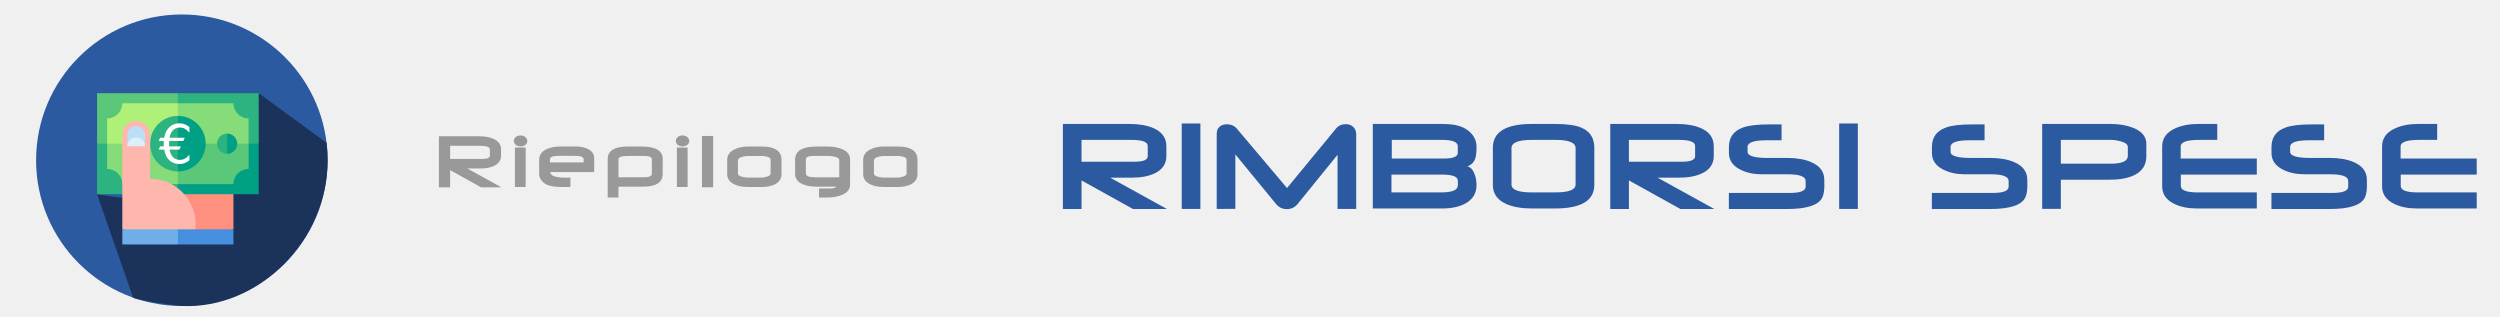
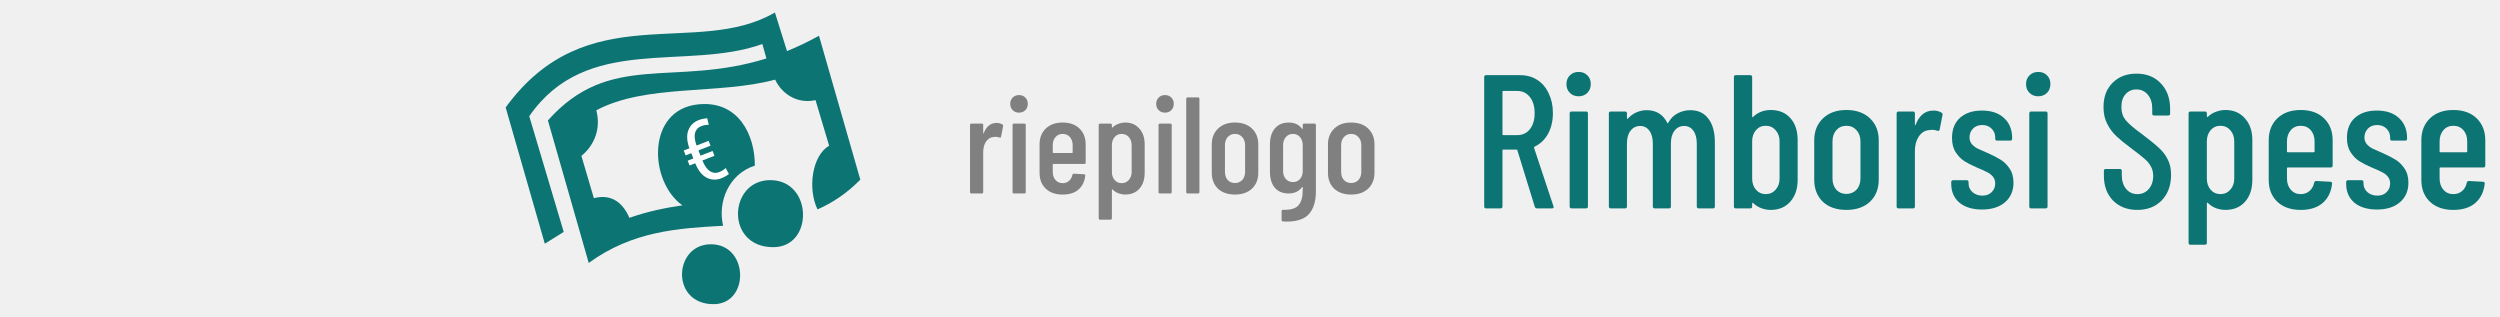
<svg xmlns="http://www.w3.org/2000/svg" version="1.1" id="Layer_1" x="0px" y="0px" viewBox="0 0 340.157 43.087" xml:space="preserve" width="90mm" height="11.4mm">
  <defs id="defs53">










	
	






		
		
		
	
	
	
+ 
+ 
+ 
+ 
+ 
+ 
+ 
+ 
+ 
+ 
+ 
+ 
+ 
+ 
+ 
+ 
+ 
+ 
+ 
+ 
+ 
+ 
+ 
+ 
+ 
+ 
+ 
+ 
+ 
+ 
+ 
+ 
+ 
+ 
+ 
+ 
+ 
+ 
+ 
+ 
+ 
+ 
+ 
+ 
+ 
+ 
+ 
+ 
+ 
+ 
+ 
+ 
+ 
+ 
+ 
+ 
+ 
+ 
+ 
+ 
</defs>
  <g id="g20">
</g>
  <g id="g22">
</g>
  <g id="g24">
</g>
  <g id="g26">
</g>
  <g id="g28">
</g>
  <g id="g30">
</g>
  <g id="g32">
</g>
  <g id="g34">
</g>
  <g id="g36">
</g>
  <g id="g38">
</g>
  <g id="g40">
</g>
  <g id="g42">
</g>
  <g id="g44">
</g>
  <g id="g46">
</g>
  <g id="g48">
</g>
  <g id="g20-0" transform="translate(-244.0268,19.04047)">
</g>
  <g id="g22-6" transform="translate(-244.0268,19.04047)">
</g>
  <g id="g24-1" transform="translate(-244.0268,19.04047)">
</g>
  <g id="g26-5" transform="translate(-244.0268,19.04047)">
</g>
  <g id="g28-5" transform="translate(-244.0268,19.04047)">
</g>
  <g id="g30-4" transform="translate(-244.0268,19.04047)">
</g>
  <g id="g32-7" transform="translate(-244.0268,19.04047)">
</g>
  <g id="g34-6" transform="translate(-244.0268,19.04047)">
</g>
  <g id="g36-5" transform="translate(-244.0268,19.04047)">
</g>
  <g id="g38-6" transform="translate(-244.0268,19.04047)">
</g>
  <g id="g40-9" transform="translate(-244.0268,19.04047)">
</g>
  <g id="g42-3" transform="translate(-244.0268,19.04047)">
</g>
  <g id="g44-7" transform="translate(-244.0268,19.04047)">
</g>
  <g id="g46-4" transform="translate(-244.0268,19.04047)">
</g>
  <g id="g48-5" transform="translate(-244.0268,19.04047)">
</g>
  <g id="g714" transform="translate(-894.2812,-113.6921)">
</g>
  <g id="g716" transform="translate(-894.2812,-113.6921)">
</g>
  <g id="g718" transform="translate(-894.2812,-113.6921)">
</g>
  <g id="g720" transform="translate(-894.2812,-113.6921)">
</g>
  <g id="g722" transform="translate(-894.2812,-113.6921)">
</g>
  <g id="g724" transform="translate(-894.2812,-113.6921)">
</g>
  <g id="g726" transform="translate(-894.2812,-113.6921)">
</g>
  <g id="g728" transform="translate(-894.2812,-113.6921)">
</g>
  <g id="g730" transform="translate(-894.2812,-113.6921)">
</g>
  <g id="g732" transform="translate(-894.2812,-113.6921)">
</g>
  <g id="g734" transform="translate(-894.2812,-113.6921)">
</g>
  <g id="g736" transform="translate(-894.2812,-113.6921)">
</g>
  <g id="g738" transform="translate(-894.2812,-113.6921)">
</g>
  <g id="g740" transform="translate(-894.2812,-113.6921)">
</g>
  <g id="g742" transform="translate(-894.2812,-113.6921)">
</g>
  <g id="g1601" transform="matrix(0.2206204,0,0,0.2206204,-168.8953,20.19844)">
</g>
  <g id="g1603" transform="matrix(0.2206204,0,0,0.2206204,-168.8953,20.19844)">
</g>
  <g id="g1605" transform="matrix(0.2206204,0,0,0.2206204,-168.8953,20.19844)">
</g>
  <g id="g1607" transform="matrix(0.2206204,0,0,0.2206204,-168.8953,20.19844)">
</g>
  <g id="g1609" transform="matrix(0.2206204,0,0,0.2206204,-168.8953,20.19844)">
</g>
  <g id="g1611" transform="matrix(0.2206204,0,0,0.2206204,-168.8953,20.19844)">
</g>
  <g id="g1613" transform="matrix(0.2206204,0,0,0.2206204,-168.8953,20.19844)">
</g>
  <g id="g1615" transform="matrix(0.2206204,0,0,0.2206204,-168.8953,20.19844)">
</g>
  <g id="g1617" transform="matrix(0.2206204,0,0,0.2206204,-168.8953,20.19844)">
</g>
  <g id="g1619" transform="matrix(0.2206204,0,0,0.2206204,-168.8953,20.19844)">
</g>
  <g id="g1621" transform="matrix(0.2206204,0,0,0.2206204,-168.8953,20.19844)">
</g>
  <g id="g1623" transform="matrix(0.2206204,0,0,0.2206204,-168.8953,20.19844)">
</g>
  <g id="g1625" transform="matrix(0.2206204,0,0,0.2206204,-168.8953,20.19844)">
</g>
  <g id="g1627" transform="matrix(0.2206204,0,0,0.2206204,-168.8953,20.19844)">
</g>
  <g id="g1629" transform="matrix(0.2206204,0,0,0.2206204,-168.8953,20.19844)">
</g>
-   <g id="g991" transform="matrix(0.3927437,0,0,0.3927437,-14.53219,1.183016)">
-     <circle style="fill:#2c5aa0;fill-opacity:1;stroke-width:0.197" cx="100" cy="52.5" r="50.5" id="circle2" />
-     <path style="fill:#1b335a;fill-opacity:1;stroke-width:0.197" d="M 150.141,46.473 126.623,29.269 c -24.049,21.291 -14.466,42.532 -56,35 l 12.48,35.82 c 1.041,0.908 15.248,2.839 16.897,2.911 26.623,1.164 50.5,-22.61 50.5,-50.5 0,-2.04 -0.124,-4.051 -0.359,-6.027 z" id="path4" />
-     <polygon style="fill:#ff9080;fill-opacity:1" points="232.626,439.657 378.435,411.27 378.435,272.7 256,272.7 " id="polygon1555" transform="matrix(0.1572265,0,0,0.1572265,58.37306,11.76916)" />
-     <polygon style="fill:#00a085" points="434.087,222.609 434.087,333.913 256,333.913 222.609,155.826 " id="polygon1557" transform="matrix(0.1572265,0,0,0.1572265,58.37306,11.76916)" />
-     <polygon style="fill:#2db37f" points="434.087,111.304 434.087,222.609 222.609,222.609 256,111.304 " id="polygon1559" transform="matrix(0.1572265,0,0,0.1572265,58.37306,11.76916)" />
-     <path style="fill:#5ac779;stroke-width:0.157" d="M 117.873,60.769 H 98.623 l -5.25,-21 29.75,7 v 8.75 c -2.9,0 -5.25,2.35 -5.25,5.25 z" id="path1561" />
-     <path style="fill:#85dc79;stroke-width:0.157" d="M 123.123,46.769 H 93.373 L 98.623,32.769 h 19.25 c 0,2.9 2.35,5.25 5.25,5.25 z" id="path1563" />
-     <polygon style="fill:#2db37f" points="222.609,155.826 77.913,222.609 77.913,333.913 256,333.913 256,311.652 " id="polygon1565" transform="matrix(0.1572265,0,0,0.1572265,58.37306,11.76916)" />
-     <polygon style="fill:#5ac779" points="256,111.304 77.913,111.304 77.913,222.609 233.739,222.609 256,133.565 " id="polygon1567" transform="matrix(0.1572265,0,0,0.1572265,58.37306,11.76916)" />
-     <path style="fill:#85dc79;stroke-width:0.157" d="M 79.373,60.769 H 98.623 V 39.769 l -24.5,7 v 8.75 c 2.9,0 5.25,2.35 5.25,5.25 z" id="path1569" />
-     <path style="fill:#aff078;stroke-width:0.157" d="M 74.123,46.769 H 98.623 V 32.769 H 79.373 c 0,2.9 -2.35,5.25 -5.25,5.25 z" id="path1571" />
-     <path style="fill:#00a085;stroke-width:0.157" d="m 98.623,37.144 -5.44,9.625 5.44,9.625 c 5.316,0 9.625,-4.309 9.625,-9.625 0,-5.316 -4.309,-9.625 -9.625,-9.625 z" id="path1573" />
-     <path style="fill:#2db37f;stroke-width:0.157" d="m 88.998,46.769 c 0,5.316 4.309,9.625 9.625,9.625 V 37.144 c -5.316,0 -9.625,4.309 -9.625,9.625 z" id="path1575" />
-     <path style="fill:#ffb7ad;fill-opacity:1;stroke-width:0.157" d="m 88.998,58.932 c 0,-7.615 0,-15.225 0,-15.225 0,-2.657 -2.155,-4.813 -4.813,-4.813 -2.657,0 -4.813,2.155 -4.813,4.813 v 32.725 l 25.375,4.907 v -6.657 c 1.6e-4,-8.699 -7.051,-15.75 -15.75,-15.75 z" id="path1577" />
-     <path style="fill:#bcdef7;stroke-width:0.157" d="m 81.123,43.644 v 4 l 3.062,-1 3.062,1 v -4.002 c 0,-1.652 -1.374,-2.998 -3.062,-2.998 -1.689,0 -3.062,1.346 -3.062,3 z" id="path1579" />
-     <path style="fill:#ddeffb;stroke-width:0.157" d="m 81.123,47.644 6.125,-0.002 c 0,-1.687 -1.374,-3.061 -3.062,-3.061 -1.689,0 -3.063,1.374 -3.063,3.062 z" id="path1581" />
-     <polygon style="fill:#458fde" points="256,444.661 378.435,444.661 378.435,411.27 256,411.27 232.626,427.965 " id="polygon1587" transform="matrix(0.1572265,0,0,0.1572265,58.37306,11.76916)" />
-     <rect x="79.373" y="76.432" style="fill:#6faee8;stroke-width:0.157" width="19.25" height="5.25" id="rect1591" />
-     <path style="fill:#00a085;stroke-width:0.157" d="m 115.686,43.269 -1.978,3.5 1.978,3.5 c 1.933,0 3.5,-1.567 3.5,-3.5 0,-1.933 -1.567,-3.5 -3.5,-3.5 z" id="path1593" />
-     <path style="fill:#2db37f;stroke-width:0.157" d="m 112.186,46.769 c 0,1.933 1.567,3.5 3.5,3.5 v -7 c -1.933,0 -3.5,1.567 -3.5,3.5 z" id="path1595" />
-     <g aria-label="€" id="text1961" style="font-size:18.667px;font-family:Neuropolitical;-inkscape-font-specification:Neuropolitical;fill:#ffffff;stroke-width:2;stroke-linecap:round;stroke-linejoin:round">
-       <path d="m 102.612,41.004 v 1.941 q -0.829,-0.957 -1.604,-1.367 -0.766,-0.41 -1.695,-0.41 -1.431,0 -2.352,0.911 -0.921,0.911 -1.212,2.616 h 5.259 l -0.501,1.121 h -4.904 q -0.018,0.219 -0.027,0.428 0,0.21 0,0.529 0,0.292 0,0.501 0.009,0.21 0.027,0.428 h 4.065 l -0.51,1.121 h -3.409 q 0.292,1.704 1.212,2.625 0.921,0.921 2.352,0.921 0.93,0 1.695,-0.41 0.775,-0.41 1.604,-1.367 v 1.923 q -0.811,0.656 -1.659,0.984 -0.839,0.328 -1.714,0.328 -2.16,0 -3.573,-1.322 -1.404,-1.322 -1.768,-3.682 h -1.923 l 0.501,-1.121 h 1.267 q 0,-0.21 -0.009,-0.419 0,-0.219 0,-0.51 0,-0.319 0,-0.529 0.009,-0.219 0.009,-0.428 h -1.768 l 0.501,-1.121 h 1.422 q 0.365,-2.342 1.777,-3.664 1.413,-1.322 3.564,-1.322 0.893,0 1.732,0.328 0.848,0.319 1.641,0.966 z" id="path2071" />
+   <g id="g400" transform="translate(52.15914)">
+     <g id="g1865" transform="matrix(0.6614173,0,0,0.6614173,19.68539,131.7725)">
+       <path fill-rule="evenodd" clip-rule="evenodd" d="m 61.94,-169.259 -2.801,-9.375 c -3.334,0.763 -6.667,-0.839 -8.316,-4.209 -11.603,3.132 -26.554,0.846 -36.772,6.308 1.048,4.141 -0.668,7.414 -3.071,9.377 l 2.561,8.695 c 3.815,-0.99 6.072,1.171 7.305,4.045 3.712,-1.296 7.372,-2.069 10.915,-2.565 -6.941,-4.92 -7.452,-19.759 3.327,-20.787 8.352,-0.797 11.618,6.54 11.569,12.615 -5.359,1.719 -7.7,7.466 -6.522,12.372 -9.158,0.5 -18.634,1.071 -27.647,7.648 l -8.399,-29.321 c 12.771,-14.32 25.863,-6.791 44.95,-12.746 l -0.835,-2.968 c -15.664,5.623 -36.157,-2.226 -47.953,14.849 l 7.091,23.805 -3.892,2.422 -8.053,-28.03 c 16.723,-22.95 39.197,-10.123 55.394,-19.531 l 2.482,7.937 c 2.119,-0.857 4.31,-1.894 6.58,-3.156 l 8.503,29.604 c -2.786,2.836 -5.734,4.774 -8.805,6.119 -2.027,-4.167 -1.206,-10.985 2.39,-13.108 z m -24.325,20.281 c 7.829,0 8.025,12.322 0.543,12.322 -8.875,0 -8.222,-12.322 -0.543,-12.322 z m 12.221,-13.195 c 8.763,0 8.984,13.794 0.607,13.794 -9.934,6.5e-4 -9.203,-13.794 -0.607,-13.794 z" fill="#000000" id="path1-1" style="fill:#0d7474;fill-opacity:1;stroke-width:0.645" />
+       <path d="m 41.322,-163.437 q -0.714,0.555 -1.546,0.879 -1.576,0.614 -3.019,-0.113 -1.447,-0.735 -2.363,-2.967 l -1.16,0.452 -0.386,-0.992 1.16,-0.452 -0.424,-1.088 -1.16,0.452 -0.39,-1 1.16,-0.452 q -0.79,-2.216 -0.217,-3.701 0.57,-1.493 2.129,-2.101 0.728,-0.284 1.744,-0.394 l 0.342,1.35 q -0.845,0.007 -1.581,0.293 -0.968,0.377 -1.244,1.369 -0.277,0.992 0.299,2.61 l 2.487,-0.969 0.39,1 -2.487,0.969 0.424,1.088 2.487,-0.969 0.386,0.992 -2.487,0.969 q 0.677,1.643 1.573,2.215 0.9,0.561 1.868,0.184 0.768,-0.299 1.358,-0.842 z" id="text29" style="font-size:17.578px;font-family:'Roboto Condensed';-inkscape-font-specification:'Roboto Condensed, ';text-align:justify;letter-spacing:0px;fill:#ffffff;stroke-width:0.549;stroke-linecap:round;stroke-linejoin:round" aria-label="€" />
+     </g>
+     <g aria-label="Rimborsi Spese" id="text1921" style="font-stretch:condensed;font-size:25.896px;font-family:'Barlow Condensed';-inkscape-font-specification:'Barlow Condensed,  Condensed';fill:#0d7474;stroke-width:2.081" transform="translate(59.1199,124.5463)">
+       <path d="m 97.865,-96.192 q -0.233,0 -0.311,-0.207 l -2.382,-7.717 q -0.026,-0.078 -0.104,-0.078 h -1.813 q -0.104,0 -0.104,0.104 v 7.639 q 0,0.259 -0.259,0.259 h -1.968 q -0.259,0 -0.259,-0.259 v -17.609 q 0,-0.259 0.259,-0.259 h 4.635 q 1.321,0 2.331,0.647 1.01,0.647 1.554,1.839 0.57,1.165 0.57,2.667 0,1.631 -0.673,2.849 -0.673,1.191 -1.839,1.735 -0.078,0.078 -0.052,0.155 l 2.641,7.95 0.026,0.104 q 0,0.181 -0.233,0.181 z m -4.609,-15.978 q -0.104,0 -0.104,0.104 v 5.801 q 0,0.104 0.104,0.104 h 1.916 q 1.062,0 1.709,-0.803 0.647,-0.829 0.647,-2.175 0,-1.398 -0.647,-2.201 -0.647,-0.829 -1.709,-0.829 z" style="font-weight:500;-inkscape-font-specification:'Barlow Condensed,  Medium Condensed'" id="path2885" />
+       <path d="m 103.51,-111.445 q -0.725,0 -1.191,-0.466 -0.466,-0.466 -0.466,-1.191 0,-0.725 0.466,-1.191 0.466,-0.466 1.191,-0.466 0.751,0 1.191,0.466 0.466,0.44 0.466,1.191 0,0.725 -0.466,1.191 -0.466,0.466 -1.191,0.466 z m -0.958,15.253 q -0.259,0 -0.259,-0.259 v -12.663 q 0,-0.259 0.259,-0.259 h 1.968 q 0.259,0 0.259,0.259 v 12.663 q 0,0.259 -0.259,0.259 z" style="font-weight:500;-inkscape-font-specification:'Barlow Condensed,  Medium Condensed'" id="path2882" />
+       <path d="m 118.711,-109.555 q 1.606,0 2.46,1.165 0.88,1.139 0.88,3.211 v 8.727 q 0,0.259 -0.259,0.259 h -1.942 q -0.259,0 -0.259,-0.259 v -8.546 q 0,-1.139 -0.466,-1.761 -0.466,-0.647 -1.243,-0.647 -0.829,0 -1.321,0.647 -0.492,0.622 -0.492,1.735 v 8.572 q 0,0.259 -0.259,0.259 h -1.942 q -0.259,0 -0.259,-0.259 v -8.546 q 0,-1.139 -0.466,-1.761 -0.466,-0.647 -1.243,-0.647 -0.829,0 -1.321,0.647 -0.492,0.622 -0.492,1.735 v 8.572 q 0,0.259 -0.259,0.259 h -1.942 q -0.259,0 -0.259,-0.259 v -12.663 q 0,-0.259 0.259,-0.259 h 1.942 q 0.259,0 0.259,0.259 v 0.647 q 0,0.052 0.026,0.078 0.052,0.026 0.104,-0.026 0.518,-0.57 1.191,-0.855 0.673,-0.285 1.347,-0.285 1.968,0 2.823,1.735 0.026,0.052 0.078,0.052 0.052,-0.026 0.078,-0.129 0.518,-0.88 1.321,-1.269 0.803,-0.388 1.657,-0.388 z" style="font-weight:500;-inkscape-font-specification:'Barlow Condensed,  Medium Condensed'" id="path2879" />
+       <path d="m 129.639,-109.581 q 1.709,0 2.693,1.114 0.984,1.088 0.984,3.004 v 5.386 q 0,1.839 -1.01,2.978 -0.984,1.114 -2.667,1.114 -0.622,0 -1.269,-0.233 -0.622,-0.233 -1.114,-0.699 -0.052,-0.052 -0.104,-0.026 -0.026,0.026 -0.026,0.078 v 0.414 q 0,0.259 -0.259,0.259 h -1.968 q -0.259,0 -0.259,-0.259 v -17.609 q 0,-0.259 0.259,-0.259 h 1.968 q 0.259,0 0.259,0.259 v 5.386 q 0,0.052 0.052,0.078 0.052,0 0.104,-0.078 0.984,-0.906 2.357,-0.906 z m 1.217,4.273 q 0,-0.932 -0.544,-1.528 -0.518,-0.596 -1.347,-0.596 -0.803,0 -1.321,0.596 -0.518,0.596 -0.518,1.528 v 5.05 q 0,0.932 0.518,1.528 0.518,0.596 1.321,0.596 0.829,0 1.347,-0.596 0.544,-0.596 0.544,-1.528 z" style="font-weight:500;-inkscape-font-specification:'Barlow Condensed,  Medium Condensed'" id="path2876" />
+       <path d="m 139.946,-95.985 q -2.02,0 -3.211,-1.114 -1.165,-1.139 -1.165,-3.004 v -5.36 q 0,-1.839 1.191,-2.978 1.191,-1.139 3.185,-1.139 2.02,0 3.211,1.139 1.191,1.139 1.191,2.978 v 5.36 q 0,1.865 -1.191,3.004 -1.191,1.114 -3.211,1.114 z m 0,-2.175 q 0.829,0 1.372,-0.57 0.544,-0.596 0.544,-1.554 v -5.024 q 0,-0.932 -0.544,-1.528 -0.544,-0.596 -1.372,-0.596 -0.829,0 -1.372,0.596 -0.518,0.596 -0.518,1.528 v 5.024 q 0,0.958 0.518,1.554 0.544,0.57 1.372,0.57 z" style="font-weight:500;-inkscape-font-specification:'Barlow Condensed,  Medium Condensed'" id="path2873" />
+       <path d="m 151.78,-109.503 q 0.647,0 1.114,0.285 0.181,0.104 0.129,0.337 l -0.388,1.968 q -0.026,0.233 -0.311,0.155 -0.337,-0.129 -0.725,-0.129 -0.155,0 -0.466,0.052 -0.803,0.078 -1.347,0.88 -0.518,0.803 -0.518,1.942 v 7.562 q 0,0.259 -0.259,0.259 h -1.968 q -0.259,0 -0.259,-0.259 v -12.663 q 0,-0.259 0.259,-0.259 h 1.968 q 0.259,0 0.259,0.259 v 1.502 q 0,0.078 0.026,0.104 0.052,0 0.078,-0.078 0.751,-1.916 2.408,-1.916 z" style="font-weight:500;-inkscape-font-specification:'Barlow Condensed,  Medium Condensed'" id="path2870" />
+       <path d="m 158.409,-96.037 q -1.942,0 -3.082,-0.932 -1.114,-0.958 -1.114,-2.564 v -0.233 q 0,-0.259 0.259,-0.259 h 1.839 q 0.259,0 0.259,0.259 v 0.181 q 0,0.699 0.544,1.191 0.544,0.466 1.347,0.466 0.777,0 1.243,-0.466 0.492,-0.466 0.492,-1.191 0,-0.57 -0.337,-0.958 -0.337,-0.388 -0.803,-0.596 -0.44,-0.233 -1.372,-0.622 -1.01,-0.44 -1.683,-0.855 -0.647,-0.414 -1.165,-1.191 -0.518,-0.777 -0.518,-1.968 0,-1.761 1.088,-2.745 1.114,-0.984 2.978,-0.984 1.916,0 3.004,1.01 1.114,1.01 1.114,2.745 v 0.078 q 0,0.259 -0.259,0.259 h -1.787 q -0.259,0 -0.259,-0.259 v -0.181 q 0,-0.699 -0.492,-1.191 -0.492,-0.492 -1.269,-0.492 -0.803,0 -1.269,0.492 -0.466,0.492 -0.466,1.191 0,0.544 0.311,0.906 0.311,0.363 0.751,0.596 0.44,0.207 1.398,0.622 1.062,0.466 1.761,0.906 0.699,0.414 1.217,1.191 0.544,0.777 0.544,1.942 0,1.683 -1.165,2.667 -1.139,0.984 -3.108,0.984 z" style="font-weight:500;-inkscape-font-specification:'Barlow Condensed,  Medium Condensed'" id="path2867" />
+       <path d="m 166.049,-111.445 q -0.725,0 -1.191,-0.466 -0.466,-0.466 -0.466,-1.191 0,-0.725 0.466,-1.191 0.466,-0.466 1.191,-0.466 0.751,0 1.191,0.466 0.466,0.44 0.466,1.191 0,0.725 -0.466,1.191 -0.466,0.466 -1.191,0.466 z m -0.958,15.253 q -0.259,0 -0.259,-0.259 v -12.663 q 0,-0.259 0.259,-0.259 h 1.968 q 0.259,0 0.259,0.259 v 12.663 q 0,0.259 -0.259,0.259 z" style="font-weight:500;-inkscape-font-specification:'Barlow Condensed,  Medium Condensed'" id="path2864" />
+       <path d="m 179.541,-95.985 q -2.046,0 -3.315,-1.269 -1.243,-1.295 -1.243,-3.366 v -0.673 q 0,-0.259 0.259,-0.259 h 1.916 q 0.259,0 0.259,0.259 v 0.544 q 0,1.191 0.596,1.916 0.596,0.699 1.528,0.699 0.932,0 1.528,-0.673 0.622,-0.699 0.622,-1.813 0,-0.751 -0.337,-1.321 -0.311,-0.57 -0.855,-1.01 -0.518,-0.466 -1.709,-1.347 -1.321,-0.984 -2.072,-1.683 -0.751,-0.699 -1.269,-1.683 -0.518,-0.984 -0.518,-2.305 0,-2.098 1.243,-3.315 1.243,-1.243 3.237,-1.243 2.072,0 3.315,1.321 1.269,1.321 1.269,3.47 v 0.647 q 0,0.259 -0.259,0.259 h -1.916 q -0.259,0 -0.259,-0.259 v -0.699 q 0,-1.165 -0.596,-1.865 -0.596,-0.725 -1.554,-0.725 -0.906,0 -1.476,0.647 -0.57,0.622 -0.57,1.761 0,1.036 0.57,1.761 0.57,0.699 2.201,1.89 1.554,1.165 2.331,1.89 0.803,0.725 1.217,1.606 0.44,0.855 0.44,2.046 0,2.175 -1.269,3.496 -1.269,1.295 -3.315,1.295 z" style="font-weight:500;-inkscape-font-specification:'Barlow Condensed,  Medium Condensed'" id="path2861" />
+       <path d="m 191.505,-109.581 q 1.683,0 2.667,1.139 1.01,1.114 1.01,2.952 v 5.386 q 0,1.916 -1.01,3.03 -0.984,1.088 -2.667,1.088 -0.622,0 -1.269,-0.233 -0.622,-0.233 -1.114,-0.725 -0.129,-0.078 -0.129,0.052 v 5.386 q 0,0.259 -0.259,0.259 h -1.968 q -0.259,0 -0.259,-0.259 v -17.609 q 0,-0.259 0.259,-0.259 h 1.968 q 0.259,0 0.259,0.259 v 0.414 q 0,0.052 0.052,0.078 0.052,0 0.104,-0.052 0.492,-0.466 1.114,-0.673 0.622,-0.233 1.243,-0.233 z m 1.217,4.273 q 0,-0.932 -0.544,-1.528 -0.518,-0.596 -1.347,-0.596 -0.803,0 -1.321,0.596 -0.518,0.596 -0.518,1.528 v 5.05 q 0,0.932 0.518,1.528 0.518,0.596 1.321,0.596 0.829,0 1.347,-0.596 0.544,-0.596 0.544,-1.528 z" style="font-weight:500;-inkscape-font-specification:'Barlow Condensed,  Medium Condensed'" id="path2858" />
+       <path d="m 206.11,-102.019 q 0,0.259 -0.259,0.259 h -5.852 q -0.104,0 -0.104,0.104 v 1.398 q 0,0.932 0.518,1.528 0.518,0.596 1.347,0.596 0.725,0 1.217,-0.44 0.492,-0.44 0.622,-1.139 0.078,-0.207 0.285,-0.207 l 1.916,0.104 q 0.129,0 0.181,0.078 0.078,0.078 0.052,0.181 -0.181,1.683 -1.295,2.641 -1.088,0.932 -2.978,0.932 -1.994,0 -3.185,-1.114 -1.165,-1.114 -1.165,-2.978 v -5.386 q 0,-1.839 1.165,-2.978 1.191,-1.139 3.185,-1.139 2.02,0 3.185,1.139 1.165,1.139 1.165,2.978 z m -4.351,-5.412 q -0.829,0 -1.347,0.596 -0.518,0.596 -0.518,1.528 v 1.372 q 0,0.104 0.104,0.104 h 3.548 q 0.104,0 0.104,-0.104 v -1.372 q 0,-0.932 -0.518,-1.528 -0.518,-0.596 -1.372,-0.596 z" style="font-weight:500;-inkscape-font-specification:'Barlow Condensed,  Medium Condensed'" id="path2855" />
+       <path d="m 212.144,-96.037 q -1.942,0 -3.082,-0.932 -1.114,-0.958 -1.114,-2.564 v -0.233 q 0,-0.259 0.259,-0.259 h 1.839 q 0.259,0 0.259,0.259 v 0.181 q 0,0.699 0.544,1.191 0.544,0.466 1.347,0.466 0.777,0 1.243,-0.466 0.492,-0.466 0.492,-1.191 0,-0.57 -0.337,-0.958 -0.337,-0.388 -0.803,-0.596 -0.44,-0.233 -1.372,-0.622 -1.01,-0.44 -1.683,-0.855 -0.647,-0.414 -1.165,-1.191 -0.518,-0.777 -0.518,-1.968 0,-1.761 1.088,-2.745 1.114,-0.984 2.978,-0.984 1.916,0 3.004,1.01 1.114,1.01 1.114,2.745 v 0.078 q 0,0.259 -0.259,0.259 h -1.787 q -0.259,0 -0.259,-0.259 v -0.181 q 0,-0.699 -0.492,-1.191 -0.492,-0.492 -1.269,-0.492 -0.803,0 -1.269,0.492 -0.466,0.492 -0.466,1.191 0,0.544 0.311,0.906 0.311,0.363 0.751,0.596 0.44,0.207 1.398,0.622 1.062,0.466 1.761,0.906 0.699,0.414 1.217,1.191 0.544,0.777 0.544,1.942 0,1.683 -1.165,2.667 -1.139,0.984 -3.108,0.984 z" style="font-weight:500;-inkscape-font-specification:'Barlow Condensed,  Medium Condensed'" id="path2852" />
+       <path d="m 226.878,-102.019 q 0,0.259 -0.259,0.259 h -5.852 q -0.104,0 -0.104,0.104 v 1.398 q 0,0.932 0.518,1.528 0.518,0.596 1.347,0.596 0.725,0 1.217,-0.44 0.492,-0.44 0.622,-1.139 0.078,-0.207 0.285,-0.207 l 1.916,0.104 q 0.129,0 0.181,0.078 0.078,0.078 0.052,0.181 -0.181,1.683 -1.295,2.641 -1.088,0.932 -2.978,0.932 -1.994,0 -3.185,-1.114 -1.165,-1.114 -1.165,-2.978 v -5.386 q 0,-1.839 1.165,-2.978 1.191,-1.139 3.185,-1.139 2.02,0 3.185,1.139 1.165,1.139 1.165,2.978 z m -4.351,-5.412 q -0.829,0 -1.347,0.596 -0.518,0.596 -0.518,1.528 v 1.372 q 0,0.104 0.104,0.104 h 3.548 q 0.104,0 0.104,-0.104 v -1.372 q 0,-0.932 -0.518,-1.528 -0.518,-0.596 -1.372,-0.596 z" style="font-weight:500;-inkscape-font-specification:'Barlow Condensed,  Medium Condensed'" id="path2849" />
+     </g>
+     <g aria-label="riepilogo" id="text858" style="font-weight:500;font-stretch:condensed;font-size:18.667px;font-family:'Barlow Condensed';-inkscape-font-specification:'Barlow Condensed,  Medium Condensed';fill:#808080;stroke-width:1.5">
+       <path d="m 83.429,16.727 q 0.467,0 0.803,0.205 0.131,0.075 0.093,0.243 l -0.28,1.419 q -0.019,0.168 -0.224,0.112 -0.243,-0.093 -0.523,-0.093 -0.112,0 -0.336,0.037 -0.579,0.056 -0.971,0.635 -0.373,0.579 -0.373,1.4 v 5.451 q 0,0.187 -0.187,0.187 h -1.419 q -0.187,0 -0.187,-0.187 v -9.128 q 0,-0.187 0.187,-0.187 h 1.419 q 0.187,0 0.187,0.187 v 1.083 q 0,0.056 0.019,0.075 0.037,0 0.056,-0.056 0.541,-1.381 1.736,-1.381 z" id="path922" />
+       <path d="m 86.49,15.327 q -0.523,0 -0.859,-0.336 -0.336,-0.336 -0.336,-0.859 0,-0.523 0.336,-0.859 0.336,-0.336 0.859,-0.336 0.541,0 0.859,0.336 0.336,0.317 0.336,0.859 0,0.523 -0.336,0.859 -0.336,0.336 -0.859,0.336 z m -0.691,10.995 q -0.187,0 -0.187,-0.187 v -9.128 q 0,-0.187 0.187,-0.187 h 1.419 q 0.187,0 0.187,0.187 v 9.128 q 0,0.187 -0.187,0.187 z" id="path919" />
+       <path d="m 95.562,22.122 q 0,0.187 -0.187,0.187 h -4.219 q -0.075,0 -0.075,0.075 v 1.008 q 0,0.672 0.373,1.101 0.373,0.429 0.971,0.429 0.523,0 0.877,-0.317 0.355,-0.317 0.448,-0.821 0.056,-0.149 0.205,-0.149 l 1.381,0.075 q 0.093,0 0.131,0.056 0.056,0.056 0.037,0.131 -0.131,1.213 -0.933,1.904 -0.784,0.672 -2.147,0.672 -1.437,0 -2.296,-0.803 -0.84,-0.803 -0.84,-2.147 V 19.639 q 0,-1.325 0.84,-2.147 0.859,-0.821 2.296,-0.821 1.456,0 2.296,0.821 0.84,0.821 0.84,2.147 z m -3.136,-3.901 q -0.597,0 -0.971,0.429 -0.373,0.429 -0.373,1.101 v 0.989 q 0,0.075 0.075,0.075 h 2.557 q 0.075,0 0.075,-0.075 v -0.989 q 0,-0.672 -0.373,-1.101 -0.373,-0.429 -0.989,-0.429 z" id="path916" />
+       <path d="m 100.938,16.671 q 1.213,0 1.923,0.821 0.728,0.803 0.728,2.128 v 3.883 q 0,1.381 -0.728,2.184 -0.709,0.784 -1.923,0.784 -0.448,0 -0.915,-0.168 -0.448,-0.168 -0.803,-0.523 -0.093,-0.056 -0.093,0.037 v 3.883 q 0,0.187 -0.187,0.187 h -1.419 q -0.187,0 -0.187,-0.187 V 17.007 q 0,-0.187 0.187,-0.187 h 1.419 q 0.187,0 0.187,0.187 v 0.299 q 0,0.037 0.037,0.056 0.037,0 0.075,-0.037 0.355,-0.336 0.803,-0.485 0.448,-0.168 0.896,-0.168 z m 0.877,3.08 q 0,-0.672 -0.392,-1.101 -0.373,-0.429 -0.971,-0.429 -0.579,0 -0.952,0.429 -0.373,0.429 -0.373,1.101 v 3.64 q 0,0.672 0.373,1.101 0.373,0.429 0.952,0.429 0.597,0 0.971,-0.429 0.392,-0.429 0.392,-1.101 z" id="path913" />
+       <path d="m 106.352,15.327 q -0.523,0 -0.859,-0.336 -0.336,-0.336 -0.336,-0.859 0,-0.523 0.336,-0.859 0.336,-0.336 0.859,-0.336 0.541,0 0.859,0.336 0.336,0.317 0.336,0.859 0,0.523 -0.336,0.859 -0.336,0.336 -0.859,0.336 z M 105.661,26.322 q -0.187,0 -0.187,-0.187 v -9.128 q 0,-0.187 0.187,-0.187 h 1.419 q 0.187,0 0.187,0.187 v 9.128 q 0,0.187 -0.187,0.187 z" id="path910" />
+       <path d="m 109.432,26.322 q -0.187,0 -0.187,-0.187 V 13.442 q 0,-0.187 0.187,-0.187 h 1.419 q 0.187,0 0.187,0.187 v 12.693 q 0,0.187 -0.187,0.187 z" id="path907" />
+       <path d="m 115.872,26.471 q -1.456,0 -2.315,-0.803 -0.84,-0.821 -0.84,-2.165 v -3.864 q 0,-1.325 0.859,-2.147 0.859,-0.821 2.296,-0.821 1.456,0 2.315,0.821 0.859,0.821 0.859,2.147 v 3.864 q 0,1.344 -0.859,2.165 -0.859,0.803 -2.315,0.803 z m 0,-1.568 q 0.597,0 0.989,-0.411 0.392,-0.429 0.392,-1.12 v -3.621 q 0,-0.672 -0.392,-1.101 -0.392,-0.429 -0.989,-0.429 -0.597,0 -0.989,0.429 -0.373,0.429 -0.373,1.101 v 3.621 q 0,0.691 0.373,1.12 0.392,0.411 0.989,0.411 z" id="path904" />
+       <path d="m 125.093,17.007 q 0,-0.187 0.187,-0.187 h 1.419 q 0.187,0 0.187,0.187 v 9.035 q 0,1.96 -0.896,3.024 -0.896,1.083 -3.08,1.083 l -0.504,-0.019 q -0.187,-0.019 -0.187,-0.205 v -1.195 q 0,-0.187 0.205,-0.187 1.531,0.056 2.091,-0.616 0.579,-0.653 0.579,-2.053 V 25.482 q 0,-0.037 -0.037,-0.037 -0.019,-0.019 -0.056,0.019 -0.635,0.859 -1.811,0.859 -1.232,0 -1.904,-0.784 -0.653,-0.803 -0.653,-2.165 v -3.733 q 0,-1.381 0.672,-2.165 0.672,-0.803 1.885,-0.803 1.213,0 1.811,0.859 0.037,0.037 0.056,0.019 0.037,-0.019 0.037,-0.056 z m -1.325,7.765 q 0.597,0 0.952,-0.411 0.373,-0.429 0.373,-1.101 v -3.509 q 0,-0.672 -0.373,-1.101 -0.355,-0.429 -0.952,-0.429 -0.597,0 -0.971,0.429 -0.373,0.429 -0.373,1.101 v 3.509 q 0,0.672 0.373,1.101 0.373,0.411 0.971,0.411 z" id="path901" />
+       <path d="m 131.682,26.471 q -1.456,0 -2.315,-0.803 -0.84,-0.821 -0.84,-2.165 v -3.864 q 0,-1.325 0.859,-2.147 0.859,-0.821 2.296,-0.821 1.456,0 2.315,0.821 0.859,0.821 0.859,2.147 v 3.864 q 0,1.344 -0.859,2.165 -0.859,0.803 -2.315,0.803 z m 0,-1.568 q 0.597,0 0.989,-0.411 0.392,-0.429 0.392,-1.12 v -3.621 q 0,-0.672 -0.392,-1.101 -0.392,-0.429 -0.989,-0.429 -0.597,0 -0.989,0.429 -0.373,0.429 -0.373,1.101 v 3.621 q 0,0.691 0.373,1.12 0.392,0.411 0.989,0.411 z" id="path898" />
    </g>
  </g>
-   <path d="m 158.772,28.437 h -4.616 l -7.001,-3.887 v 3.887 h -2.538 V 16.865 h 9.017 q 1.998,0 3.284,0.558 1.782,0.765 1.782,2.484 v 1.323 q 0,1.62 -1.638,2.376 -1.224,0.567 -3.06,0.567 h -2.952 z m -2.61,-7.19 v -1.386 q 0,-0.828 -2.223,-0.828 h -6.785 v 2.97 h 7.235 q 1.773,0 1.773,-0.756 z" style="font-size:12.55px;font-family:Neuropolitical;-inkscape-font-specification:Neuropolitical;letter-spacing:0.773px;fill:#2c5aa0;stroke-width:1.975;stroke-linecap:round;stroke-linejoin:round" id="path1491" />
-   <path d="m 163.327,28.428 h -2.538 V 16.802 h 2.538 z" style="font-size:12.55px;font-family:Neuropolitical;-inkscape-font-specification:Neuropolitical;letter-spacing:0.773px;fill:#2c5aa0;stroke-width:1.975;stroke-linecap:round;stroke-linejoin:round" id="path1493" />
-   <path d="m 184.529,28.428 h -2.538 v -7.37 l -5.417,6.677 q -0.585,0.72 -1.476,0.72 -0.909,0 -1.494,-0.72 l -5.516,-6.722 v 7.406 l -2.538,0.009 V 18.188 q 0,-0.594 0.378,-0.936 0.387,-0.342 0.99,-0.342 0.873,0 1.386,0.612 l 6.812,8.063 6.65,-8.072 q 0.513,-0.621 1.35,-0.621 0.621,0 1.017,0.387 0.396,0.378 0.396,0.99 z" style="font-size:12.55px;font-family:Neuropolitical;-inkscape-font-specification:Neuropolitical;letter-spacing:0.773px;fill:#2c5aa0;stroke-width:1.975;stroke-linecap:round;stroke-linejoin:round" id="path1495" />
-   <path d="m 200.899,25.18 q 0,1.701 -1.566,2.538 -1.233,0.648 -3.096,0.648 h -9.449 V 16.865 h 9.206 q 1.413,0 2.214,0.189 1.188,0.279 1.926,1.044 0.765,0.801 0.765,1.89 0,1.071 -0.171,1.575 -0.27,0.783 -1.071,1.071 0.639,0.153 0.981,1.053 0.261,0.693 0.261,1.494 z m -2.547,-4.382 v -0.9 q 0,-0.864 -2.16,-0.864 h -6.821 v 2.538 h 7.064 q 1.917,0 1.917,-0.774 z m -2.088,2.961 h -6.938 V 26.179 h 6.749 q 2.115,0 2.259,-0.81 0.036,-0.153 0.036,-0.432 0,-0.261 -0.018,-0.405 -0.081,-0.774 -2.088,-0.774 z" style="font-size:12.55px;font-family:Neuropolitical;-inkscape-font-specification:Neuropolitical;letter-spacing:0.773px;fill:#2c5aa0;stroke-width:1.975;stroke-linecap:round;stroke-linejoin:round" id="path1497" />
-   <path d="m 216.927,25.153 q 0,3.213 -5.354,3.213 h -3.114 q -2.097,0 -3.455,-0.585 -1.881,-0.81 -1.881,-2.619 v -5.057 q 0,-3.24 5.336,-3.24 h 3.114 q 2.367,0 3.545,0.486 1.809,0.738 1.809,2.754 z m -2.547,-0.045 v -4.958 q 0,-1.116 -2.763,-1.116 h -3.168 q -2.79,0 -2.79,1.116 v 4.958 q 0,1.071 2.79,1.071 h 3.177 q 2.754,0 2.754,-1.071 z" style="font-size:12.55px;font-family:Neuropolitical;-inkscape-font-specification:Neuropolitical;letter-spacing:0.773px;fill:#2c5aa0;stroke-width:1.975;stroke-linecap:round;stroke-linejoin:round" id="path1499" />
-   <path d="m 233.253,28.437 h -4.616 l -7.001,-3.887 v 3.887 h -2.538 V 16.865 h 9.017 q 1.998,0 3.284,0.558 1.782,0.765 1.782,2.484 v 1.323 q 0,1.62 -1.638,2.376 -1.224,0.567 -3.06,0.567 h -2.952 z m -2.61,-7.19 v -1.386 q 0,-0.828 -2.223,-0.828 h -6.785 v 2.97 h 7.235 q 1.773,0 1.773,-0.756 z" style="font-size:12.55px;font-family:Neuropolitical;-inkscape-font-specification:Neuropolitical;letter-spacing:0.773px;fill:#2c5aa0;stroke-width:1.975;stroke-linecap:round;stroke-linejoin:round" id="path1501" />
-   <path d="m 248.228,25.261 q 0,1.107 -0.324,1.692 -0.81,1.485 -4.751,1.485 h -7.919 v -2.187 h 8.288 q 2.16,0 2.16,-0.855 v -0.765 q 0,-0.918 -2.448,-0.918 h -3.518 q -1.656,0 -2.898,-0.621 -1.575,-0.783 -1.575,-2.268 v -0.828 q 0,-1.953 1.89,-2.637 1.161,-0.432 3.536,-0.432 h 1.737 v 2.16 H 240.363 q -2.583,0 -2.583,0.891 v 0.675 q 0,0.837 2.727,0.837 h 2.673 q 1.917,0 3.231,0.558 1.809,0.765 1.809,2.421 0,0.126 0,0.396 0.009,0.27 0.009,0.396 z" style="font-size:12.55px;font-family:Neuropolitical;-inkscape-font-specification:Neuropolitical;letter-spacing:0.773px;fill:#2c5aa0;stroke-width:1.975;stroke-linecap:round;stroke-linejoin:round" id="path1503" />
-   <path d="m 252.783,28.428 h -2.538 V 16.802 h 2.538 z" style="font-size:12.55px;font-family:Neuropolitical;-inkscape-font-specification:Neuropolitical;letter-spacing:0.773px;fill:#2c5aa0;stroke-width:1.975;stroke-linecap:round;stroke-linejoin:round" id="path1505" />
-   <path d="m 275.849,25.261 q 0,1.107 -0.324,1.692 -0.81,1.485 -4.751,1.485 h -7.919 v -2.187 h 8.288 q 2.16,0 2.16,-0.855 v -0.765 q 0,-0.918 -2.448,-0.918 h -3.518 q -1.656,0 -2.898,-0.621 -1.575,-0.783 -1.575,-2.268 v -0.828 q 0,-1.953 1.89,-2.637 1.161,-0.432 3.536,-0.432 h 1.737 v 2.16 h -2.043 q -2.583,0 -2.583,0.891 v 0.675 q 0,0.837 2.727,0.837 h 2.673 q 1.917,0 3.231,0.558 1.809,0.765 1.809,2.421 0,0.126 0,0.396 0.009,0.27 0.009,0.396 z" style="font-size:12.55px;font-family:Neuropolitical;-inkscape-font-specification:Neuropolitical;letter-spacing:0.773px;fill:#2c5aa0;stroke-width:1.975;stroke-linecap:round;stroke-linejoin:round" id="path1507" />
-   <path d="m 292.039,21.274 q 0,1.782 -1.701,2.583 -1.26,0.594 -3.267,0.594 h -6.668 v 3.968 h -2.538 V 16.865 h 9.296 q 1.755,0 3.069,0.522 1.809,0.72 1.809,2.187 z m -2.52,-0.063 v -1.224 q 0,-0.486 -0.963,-0.756 -0.702,-0.198 -1.377,-0.198 h -6.776 v 3.24 h 6.785 q 2.331,0 2.331,-1.062 z" style="font-size:12.55px;font-family:Neuropolitical;-inkscape-font-specification:Neuropolitical;letter-spacing:0.773px;fill:#2c5aa0;stroke-width:1.975;stroke-linecap:round;stroke-linejoin:round" id="path1509" />
-   <path d="m 307.069,28.365 h -8.135 q -1.782,0 -3.078,-0.612 -1.665,-0.81 -1.665,-2.394 V 19.925 q 0,-1.638 1.728,-2.439 1.323,-0.621 3.186,-0.621 h 2.583 v 2.169 h -2.457 q -2.52,0 -2.52,0.891 v 1.647 h 10.357 v 2.187 h -10.339 v 1.53 q 0,0.891 2.295,0.891 h 8.045 z" style="font-size:12.55px;font-family:Neuropolitical;-inkscape-font-specification:Neuropolitical;letter-spacing:0.773px;fill:#2c5aa0;stroke-width:1.975;stroke-linecap:round;stroke-linejoin:round" id="path1511" />
-   <path d="m 322.053,25.261 q 0,1.107 -0.324,1.692 -0.81,1.485 -4.751,1.485 h -7.919 v -2.187 h 8.288 q 2.16,0 2.16,-0.855 v -0.765 q 0,-0.918 -2.448,-0.918 h -3.518 q -1.656,0 -2.898,-0.621 -1.575,-0.783 -1.575,-2.268 v -0.828 q 0,-1.953 1.89,-2.637 1.161,-0.432 3.536,-0.432 h 1.737 v 2.16 h -2.043 q -2.583,0 -2.583,0.891 v 0.675 q 0,0.837 2.727,0.837 h 2.673 q 1.917,0 3.231,0.558 1.809,0.765 1.809,2.421 0,0.126 0,0.396 0.009,0.27 0.009,0.396 z" style="font-size:12.55px;font-family:Neuropolitical;-inkscape-font-specification:Neuropolitical;letter-spacing:0.773px;fill:#2c5aa0;stroke-width:1.975;stroke-linecap:round;stroke-linejoin:round" id="path1513" />
-   <path d="m 336.992,28.365 h -8.135 q -1.782,0 -3.078,-0.612 -1.665,-0.81 -1.665,-2.394 V 19.925 q 0,-1.638 1.728,-2.439 1.323,-0.621 3.186,-0.621 h 2.583 v 2.169 h -2.457 q -2.52,0 -2.52,0.891 v 1.647 h 10.357 v 2.187 h -10.339 v 1.53 q 0,0.891 2.295,0.891 h 8.045 z" style="font-size:12.55px;font-family:Neuropolitical;-inkscape-font-specification:Neuropolitical;letter-spacing:0.773px;fill:#2c5aa0;stroke-width:1.975;stroke-linecap:round;stroke-linejoin:round" id="path1515" />
-   <g id="g2471">
-     <path d="m 68.217,25.485 h -2.771 l -4.203,-2.334 v 2.334 h -1.523 v -6.947 h 5.413 q 1.199,0 1.972,0.335 1.07,0.459 1.07,1.491 v 0.794 q 0,0.972 -0.983,1.426 -0.735,0.34 -1.837,0.34 h -1.772 z m -1.567,-4.316 v -0.832 q 0,-0.497 -1.334,-0.497 h -4.073 v 1.783 h 4.343 q 1.064,0 1.064,-0.454 z" id="path2434" style="font-size:11.063px;font-family:Neuropolitical;-inkscape-font-specification:Neuropolitical;letter-spacing:1.185px;fill:#999999;stroke-width:1.185;stroke-linecap:round;stroke-linejoin:round" />
-     <path d="m 71.742,19.191 q 0,0.34 -0.297,0.546 -0.259,0.184 -0.616,0.184 -0.362,0 -0.616,-0.184 -0.286,-0.211 -0.286,-0.562 0,-0.351 0.286,-0.556 0.254,-0.189 0.616,-0.189 0.357,0 0.621,0.2 0.292,0.216 0.292,0.562 z m -0.221,6.25 h -1.459 v -5.37 h 1.459 z" id="path2436" style="font-size:11.063px;font-family:Neuropolitical;-inkscape-font-specification:Neuropolitical;letter-spacing:1.185px;fill:#999999;stroke-width:1.185;stroke-linecap:round;stroke-linejoin:round" />
-     <path d="m 80.847,23.41 h -5.975 q 0,0.762 2.145,0.762 0.14,0 0.34,-0.005 0.2,-0.005 0.254,-0.005 v 1.286 h -1.064 q -1.821,0 -2.49,-0.519 -0.697,-0.535 -0.697,-1.286 v -1.907 q 0,-0.978 1.021,-1.448 0.767,-0.357 1.875,-0.357 h 2.128 q 0.929,0 1.604,0.34 0.859,0.427 0.859,1.259 z m -1.437,-1.313 V 21.676 q 0,-0.475 -1.199,-0.475 h -2.128 q -1.259,0 -1.259,0.465 v 0.432 z" id="path2438" style="font-size:11.063px;font-family:Neuropolitical;-inkscape-font-specification:Neuropolitical;letter-spacing:1.185px;fill:#999999;stroke-width:1.185;stroke-linecap:round;stroke-linejoin:round" />
-     <path d="m 90.167,23.632 q 0,1.766 -2.625,1.766 h -3.393 v 1.475 h -1.464 v -5.235 q 0,-1.702 2.766,-1.702 h 1.815 q 2.901,0 2.901,1.685 z m -1.475,0.016 v -2.01 q 0,-0.421 -1.107,-0.421 h -2.085 q -1.351,0 -1.351,0.448 v 2.458 h 3.441 q 1.102,0 1.102,-0.475 z" id="path2440" style="font-size:11.063px;font-family:Neuropolitical;-inkscape-font-specification:Neuropolitical;letter-spacing:1.185px;fill:#999999;stroke-width:1.185;stroke-linecap:round;stroke-linejoin:round" />
-     <path d="m 93.778,19.191 q 0,0.34 -0.297,0.546 -0.259,0.184 -0.616,0.184 -0.362,0 -0.616,-0.184 -0.286,-0.211 -0.286,-0.562 0,-0.351 0.286,-0.556 0.254,-0.189 0.616,-0.189 0.357,0 0.621,0.2 0.292,0.216 0.292,0.562 z m -0.221,6.25 h -1.459 v -5.37 h 1.459 z" id="path2442" style="font-size:11.063px;font-family:Neuropolitical;-inkscape-font-specification:Neuropolitical;letter-spacing:1.185px;fill:#999999;stroke-width:1.185;stroke-linecap:round;stroke-linejoin:round" />
-     <path d="m 97.033,25.479 h -1.523 v -6.98 h 1.523 z" id="path2444" style="font-size:11.063px;font-family:Neuropolitical;-inkscape-font-specification:Neuropolitical;letter-spacing:1.185px;fill:#999999;stroke-width:1.185;stroke-linecap:round;stroke-linejoin:round" />
-     <path d="m 106.332,23.67 q 0,0.962 -0.918,1.421 -0.702,0.351 -1.772,0.351 h -1.896 q -1.07,0 -1.821,-0.357 -0.983,-0.465 -0.983,-1.415 v -1.907 q 0,-0.94 0.978,-1.437 0.772,-0.389 1.821,-0.389 h 1.902 q 2.69,0 2.69,1.815 z m -1.48,-0.054 v -1.885 q 0,-0.281 -0.492,-0.411 -0.34,-0.097 -0.751,-0.097 h -1.853 q -0.394,0 -0.8,0.13 -0.551,0.167 -0.551,0.465 v 1.799 q 0,0.286 0.567,0.438 0.405,0.108 0.789,0.108 h 1.853 q 0.335,0 0.729,-0.124 0.508,-0.162 0.508,-0.421 z" id="path2446" style="font-size:11.063px;font-family:Neuropolitical;-inkscape-font-specification:Neuropolitical;letter-spacing:1.185px;fill:#999999;stroke-width:1.185;stroke-linecap:round;stroke-linejoin:round" />
-     <path d="m 115.664,25.106 q 0,0.978 -1.156,1.437 -0.832,0.33 -1.993,0.33 h -1.075 v -1.226 h 1.426 q 0.778,0 0.908,-0.248 h -2.571 q -1.178,0 -1.939,-0.313 -1.08,-0.443 -1.08,-1.448 v -1.923 q 0,-1.777 2.944,-1.777 h 1.453 q 1.161,0 1.966,0.34 1.118,0.459 1.118,1.448 z m -1.475,-0.983 v -2.35 q 0,-0.292 -0.594,-0.443 -0.421,-0.113 -0.832,-0.113 h -1.993 q -1.124,-0.011 -1.124,0.475 v 1.929 q 0,0.508 1.345,0.508 z" id="path2448" style="font-size:11.063px;font-family:Neuropolitical;-inkscape-font-specification:Neuropolitical;letter-spacing:1.185px;fill:#999999;stroke-width:1.185;stroke-linecap:round;stroke-linejoin:round" />
-     <path d="m 124.834,23.67 q 0,0.962 -0.918,1.421 -0.702,0.351 -1.772,0.351 h -1.896 q -1.07,0 -1.821,-0.357 -0.983,-0.465 -0.983,-1.415 v -1.907 q 0,-0.94 0.978,-1.437 0.772,-0.389 1.821,-0.389 h 1.902 q 2.69,0 2.69,1.815 z m -1.48,-0.054 v -1.885 q 0,-0.281 -0.492,-0.411 -0.34,-0.097 -0.751,-0.097 h -1.853 q -0.394,0 -0.8,0.13 -0.551,0.167 -0.551,0.465 v 1.799 q 0,0.286 0.567,0.438 0.405,0.108 0.789,0.108 h 1.853 q 0.335,0 0.729,-0.124 0.508,-0.162 0.508,-0.421 z" id="path2450" style="font-size:11.063px;font-family:Neuropolitical;-inkscape-font-specification:Neuropolitical;letter-spacing:1.185px;fill:#999999;stroke-width:1.185;stroke-linecap:round;stroke-linejoin:round" />
-   </g>
</svg>
